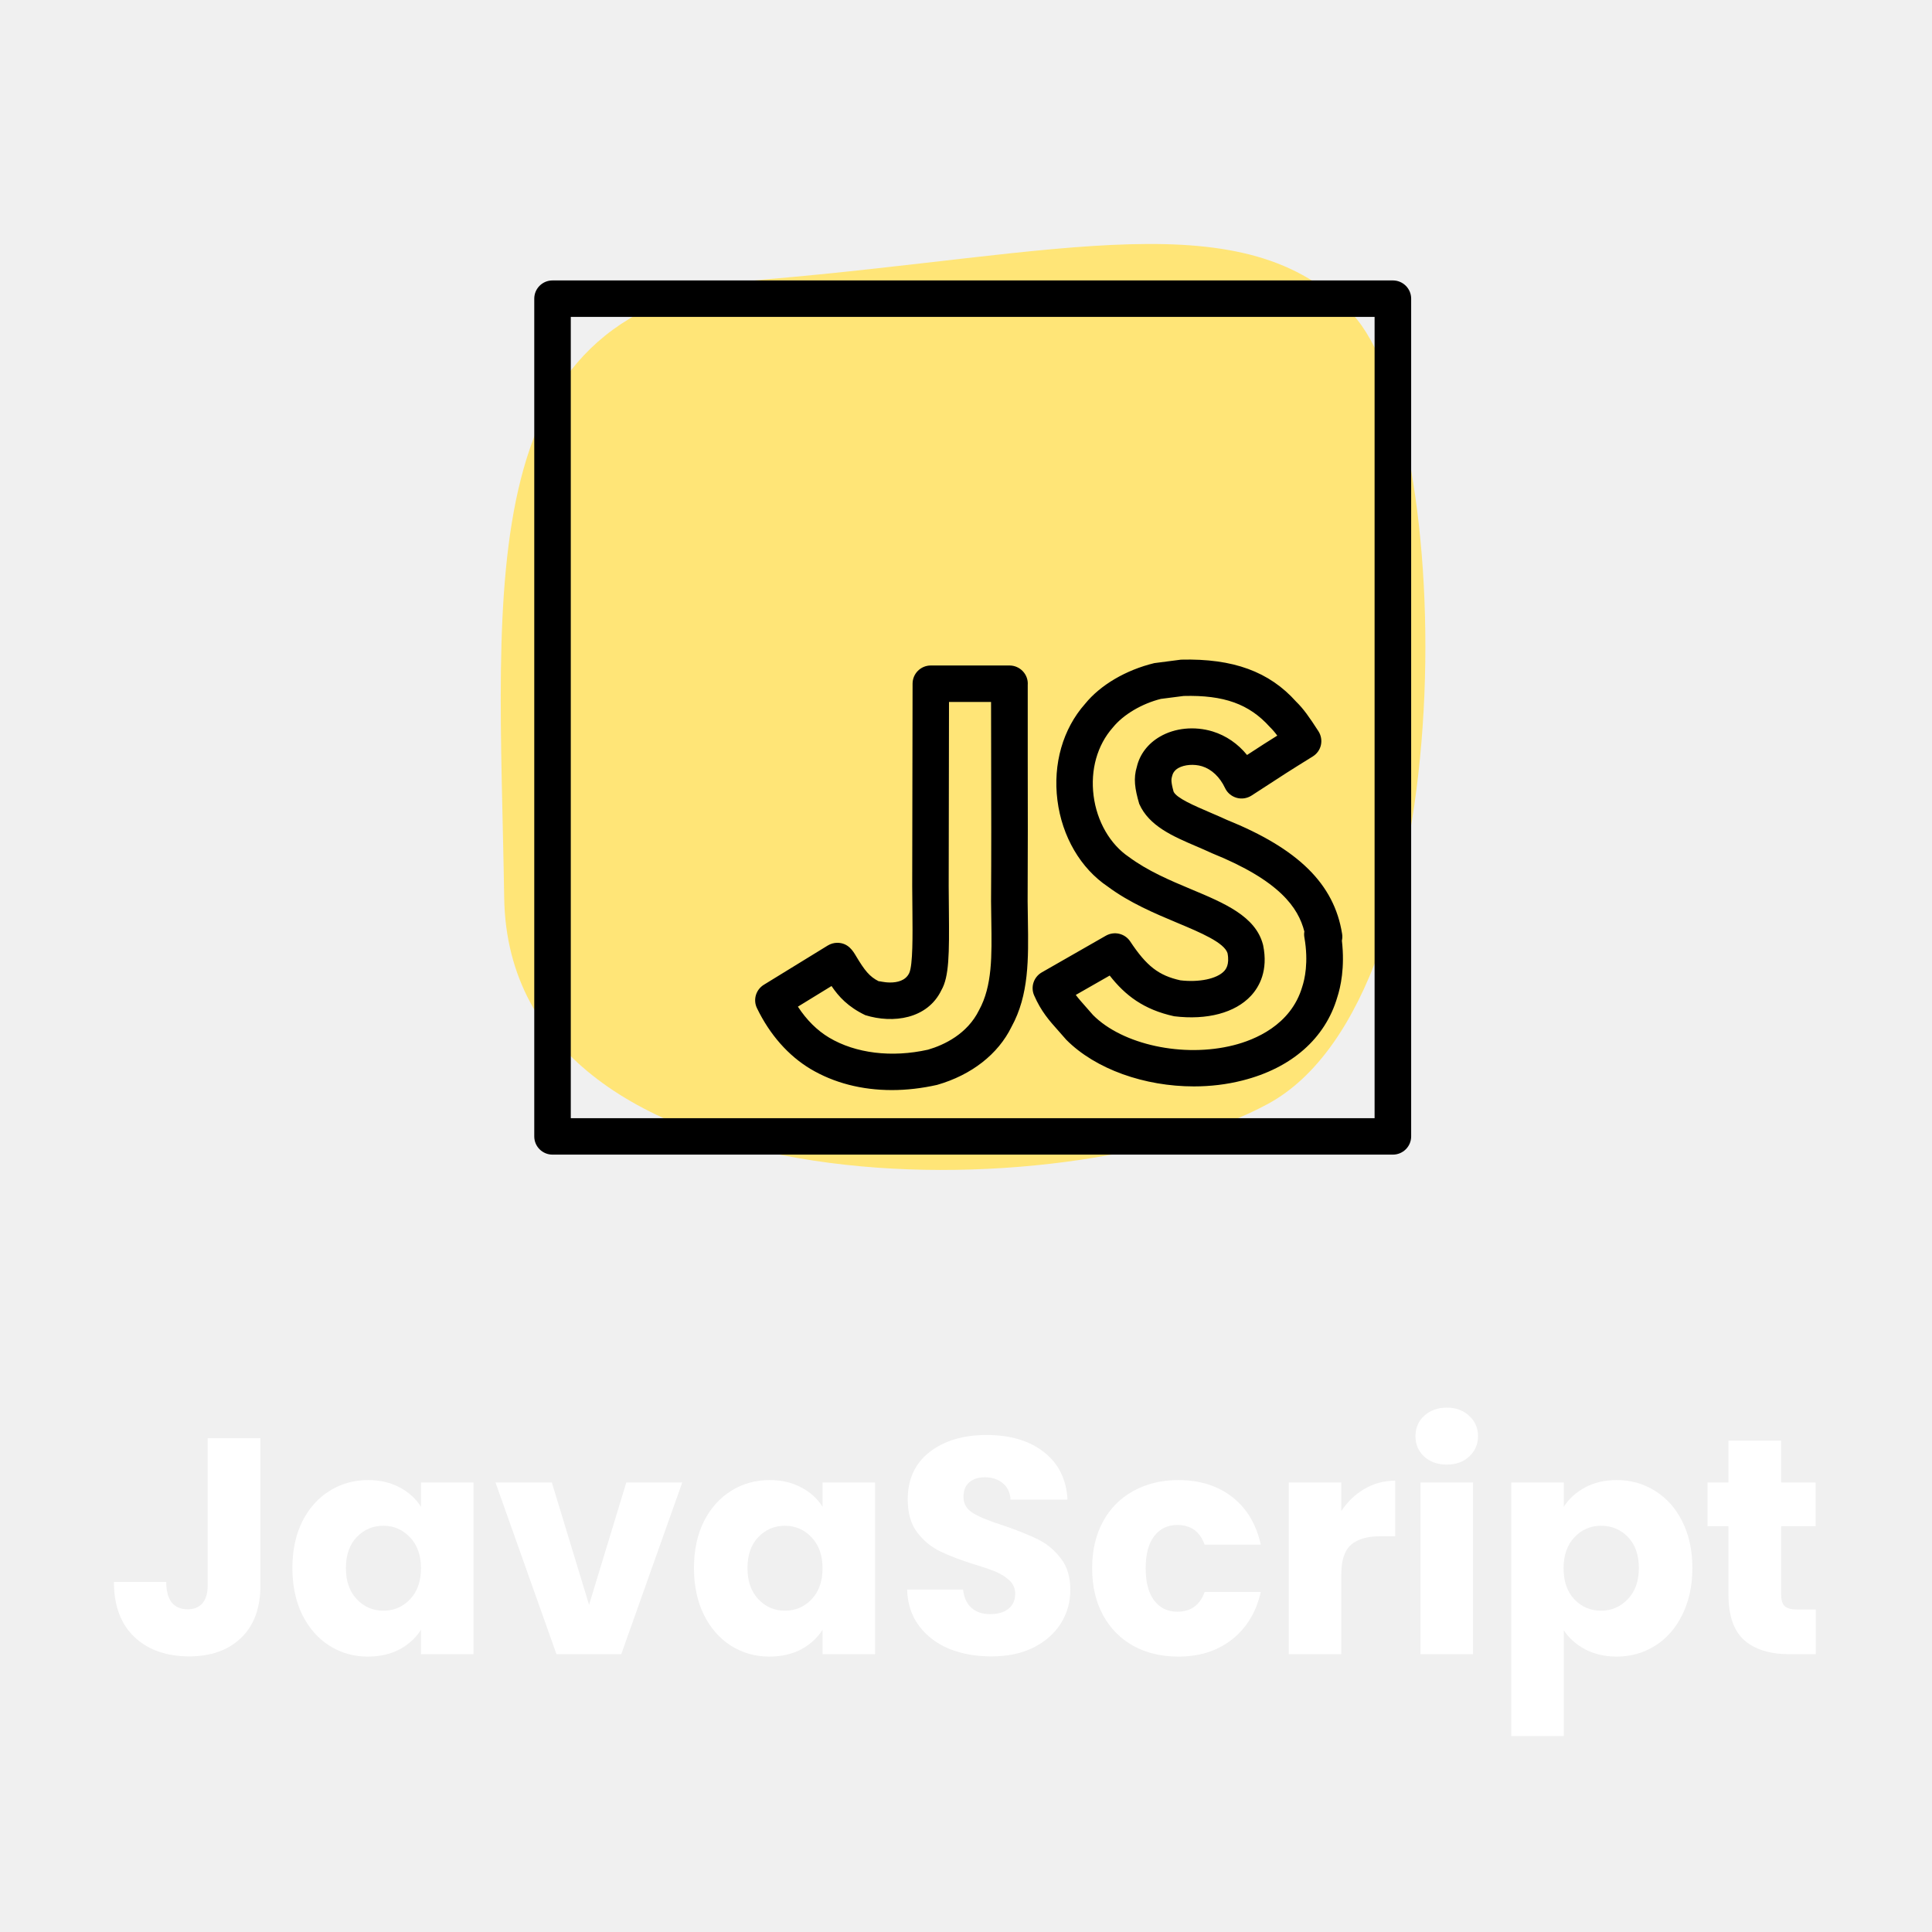
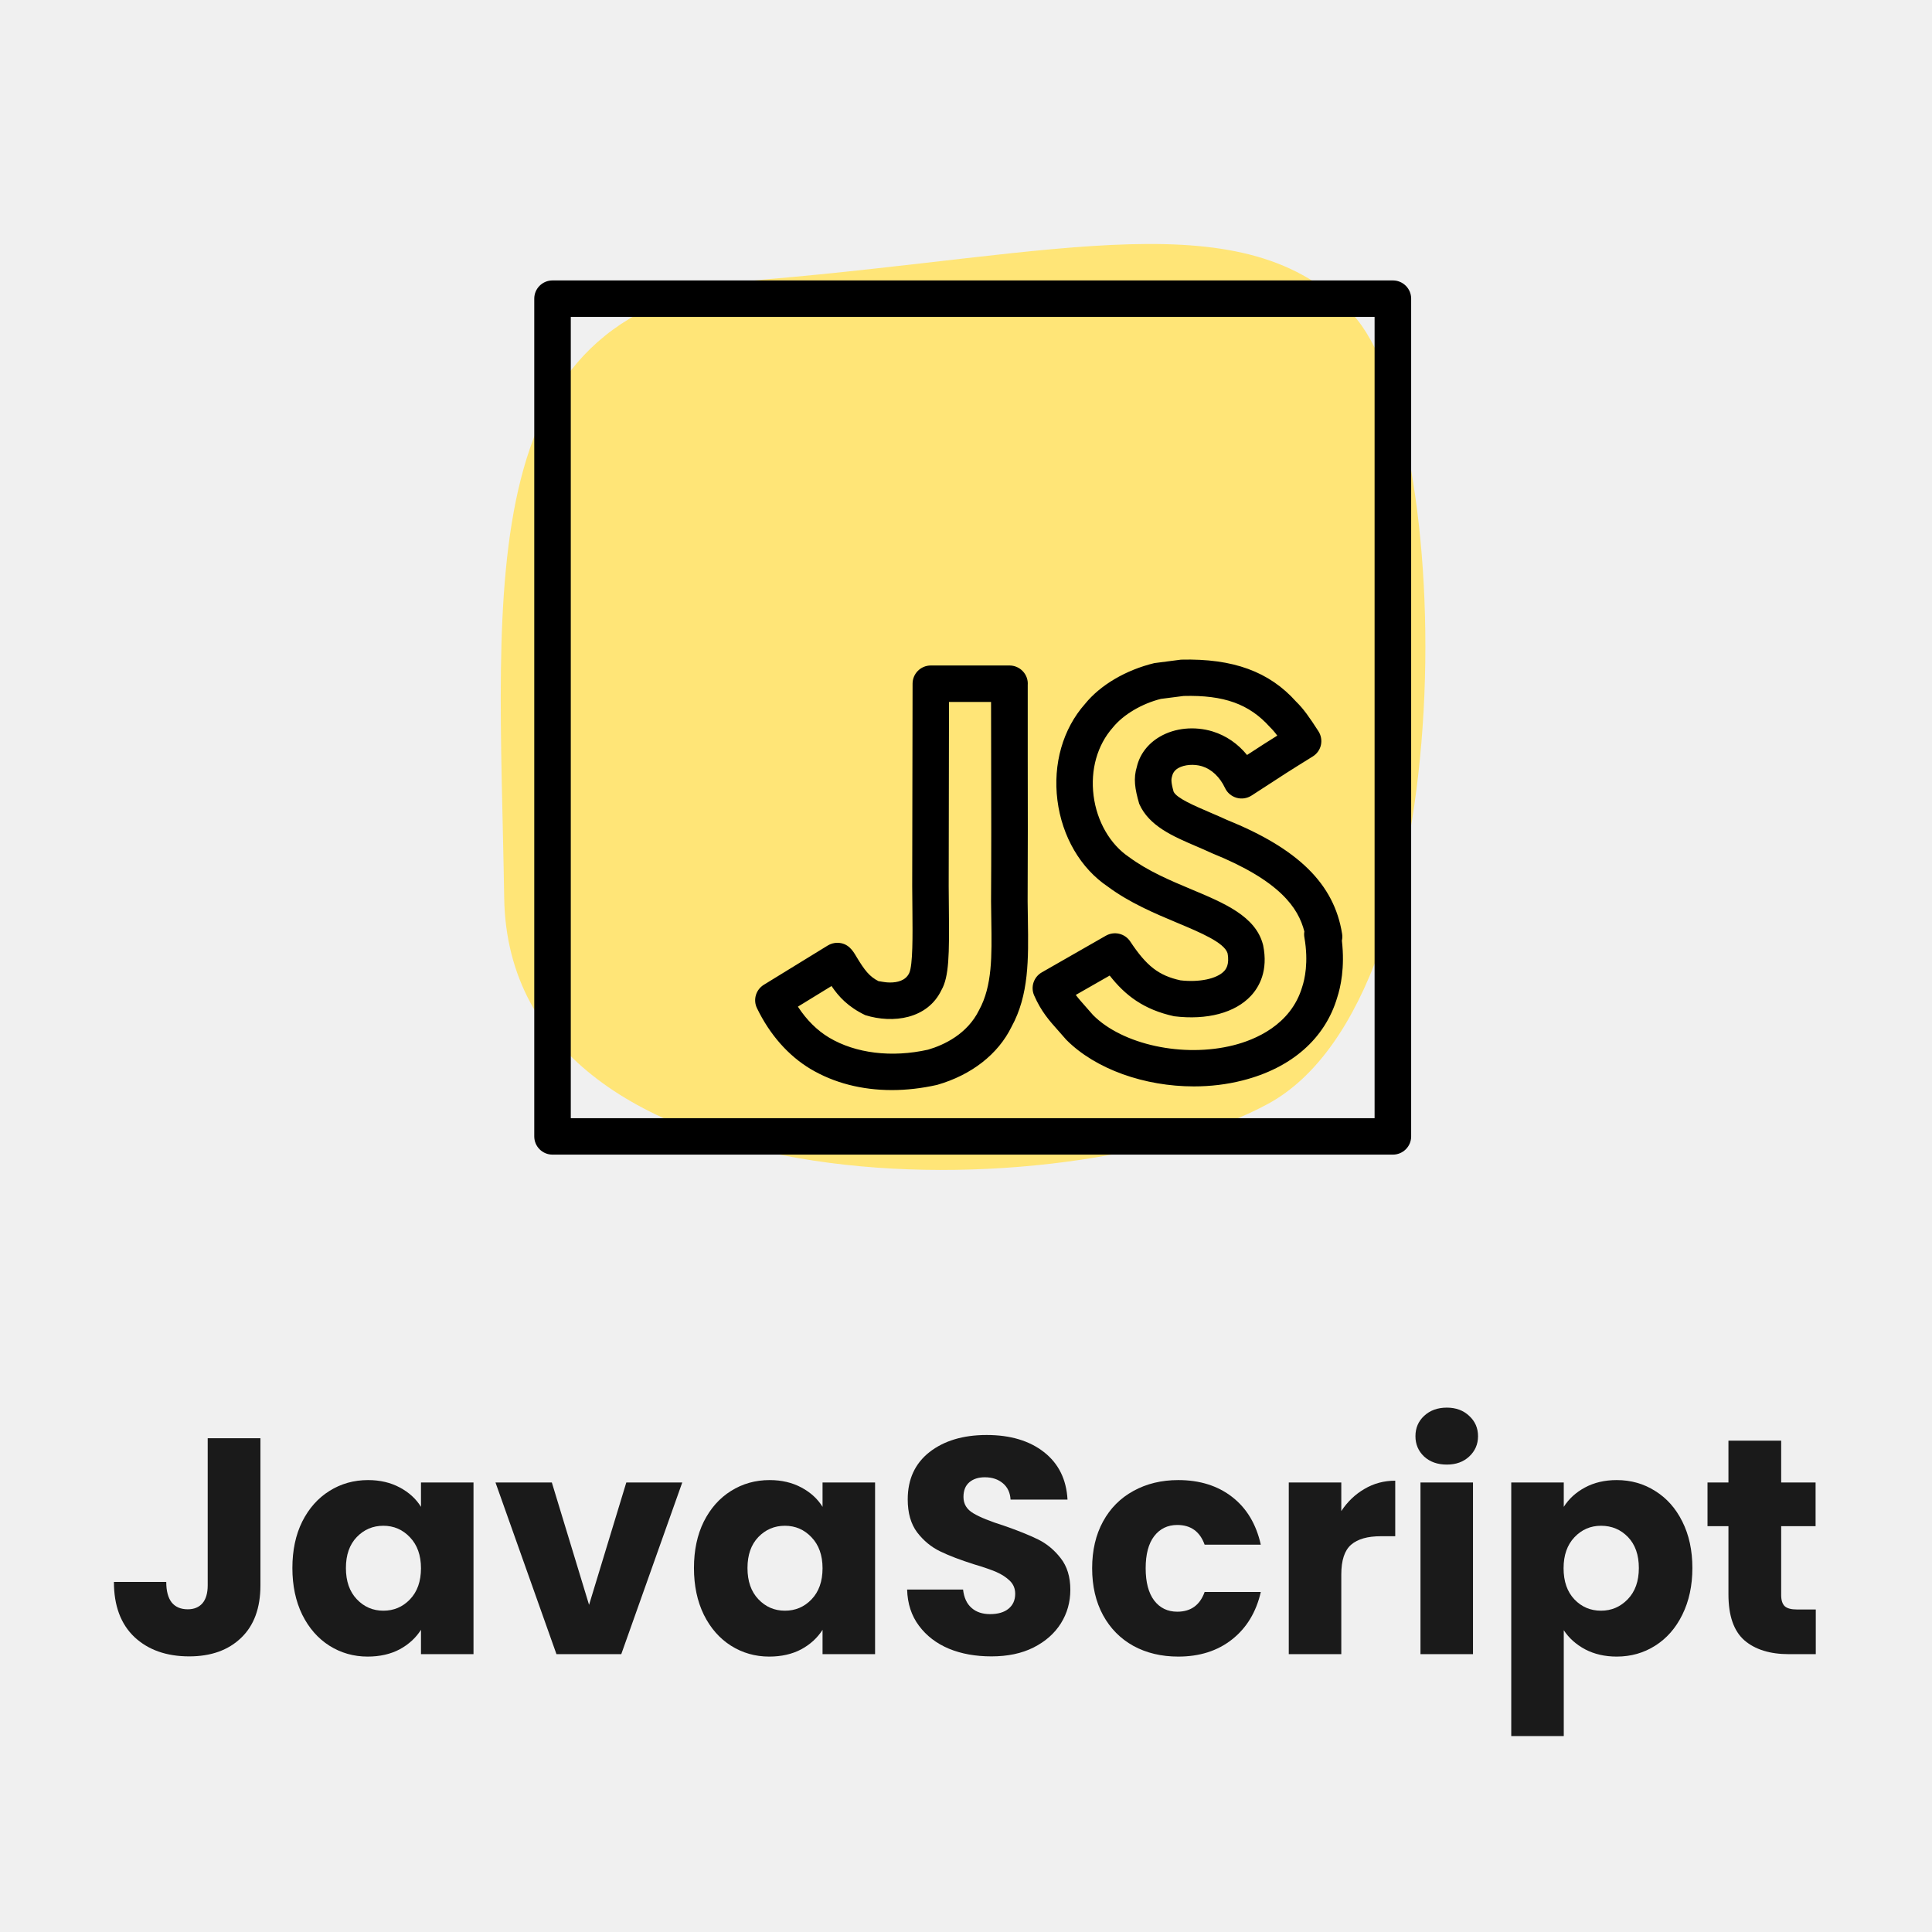
<svg xmlns="http://www.w3.org/2000/svg" width="200" zoomAndPan="magnify" viewBox="0 0 150 150" height="200" preserveAspectRatio="xMidYMid meet" version="1.0">
  <defs>
    <g />
  </defs>
  <path fill="#ffe577" d="M 104.984 24.367 C 113.098 33.074 113.84 77.352 98.441 85.707 C 83.039 94.066 39.531 94.422 39.145 69.707 C 38.758 44.992 36.258 23.656 59.359 21.699 C 82.461 19.742 96.707 15.473 104.984 24.367 Z M 104.984 24.367 " fill-opacity="1" fill-rule="nonzero" />
  <path fill="#000000" d="M 108.141 89.645 L 42.898 89.645 C 42.113 89.645 41.48 89.012 41.48 88.23 L 41.48 23.188 C 41.48 22.406 42.113 21.773 42.898 21.773 L 108.141 21.773 C 108.926 21.773 109.562 22.406 109.562 23.188 L 109.562 88.23 C 109.562 89.012 108.926 89.645 108.141 89.645 Z M 44.316 86.816 L 106.723 86.816 L 106.723 24.602 L 44.316 24.602 Z M 69.242 84.633 C 66.906 84.633 64.746 84.078 62.918 82.988 C 61.203 81.957 59.766 80.332 58.773 78.277 C 58.453 77.625 58.684 76.84 59.305 76.457 L 64.266 73.41 C 64.492 73.273 64.746 73.199 65.008 73.199 C 65.859 73.199 66.234 73.844 66.461 74.227 C 67.133 75.348 67.508 75.828 68.23 76.188 C 68.242 76.156 68.625 76.281 69.102 76.281 C 69.652 76.281 70.305 76.148 70.59 75.551 C 70.883 74.934 70.855 72.539 70.84 70.789 L 70.824 68.812 L 70.852 53.082 C 70.852 52.301 71.484 51.668 72.27 51.668 L 78.379 51.668 C 78.773 51.668 79.148 51.832 79.418 52.121 C 79.688 52.41 79.824 52.793 79.793 53.184 L 79.793 58.84 C 79.801 62.562 79.805 66.277 79.785 69.988 L 79.805 71.445 C 79.852 74.43 79.898 77.246 78.531 79.727 C 77.496 81.84 75.434 83.461 72.758 84.23 C 71.559 84.5 70.379 84.633 69.242 84.633 Z M 61.949 78.156 C 62.621 79.188 63.445 80.008 64.375 80.562 C 66.43 81.785 69.227 82.129 72.055 81.496 C 73.312 81.129 75.102 80.277 76.012 78.43 C 77.047 76.547 77.008 74.207 76.965 71.496 L 76.945 69.988 C 76.969 66.27 76.961 62.562 76.953 58.848 L 76.945 54.5 L 73.68 54.5 L 73.656 68.816 L 73.672 70.762 C 73.703 74.062 73.691 75.832 73.09 76.875 C 72.012 79.117 69.336 79.488 67.18 78.816 C 65.848 78.176 65.125 77.391 64.559 76.555 Z M 65.008 74.766 L 63.906 75.48 Z M 65.07 74.723 L 65.094 74.707 Z M 92.695 84.348 C 88.875 84.348 85.066 83.023 82.785 80.727 L 82.184 80.043 C 81.461 79.234 80.84 78.535 80.293 77.289 C 80 76.629 80.258 75.855 80.883 75.496 L 85.859 72.648 C 86.516 72.277 87.336 72.473 87.75 73.094 C 89.02 75.012 89.965 75.742 91.648 76.113 C 93.078 76.281 94.473 76.008 95.047 75.391 C 95.152 75.27 95.48 74.918 95.305 74.004 C 95.043 73.176 93.191 72.398 91.402 71.648 C 89.668 70.922 87.699 70.094 86.004 68.832 C 83.906 67.422 82.457 64.965 82.098 62.133 C 81.742 59.316 82.52 56.59 84.246 54.645 C 85.426 53.191 87.398 52.023 89.621 51.484 L 91.695 51.215 C 95.75 51.113 98.555 52.152 100.633 54.477 C 101.199 55.027 101.648 55.664 102.363 56.773 C 102.566 57.09 102.637 57.48 102.555 57.848 C 102.473 58.215 102.242 58.535 101.918 58.734 C 99.969 59.945 99.969 59.945 97.172 61.766 C 96.828 61.988 96.402 62.055 96.008 61.941 C 95.617 61.828 95.285 61.555 95.113 61.184 C 94.707 60.324 94.07 59.723 93.324 59.492 C 92.703 59.305 91.957 59.363 91.48 59.633 C 91.141 59.832 91.047 60.082 91.004 60.25 C 90.941 60.473 90.891 60.645 91.117 61.465 C 91.355 61.969 92.695 62.543 93.988 63.098 C 94.406 63.277 94.828 63.457 95.238 63.648 C 100.797 65.895 103.582 68.633 104.199 72.492 C 104.23 72.676 104.223 72.859 104.184 73.031 C 104.426 75.129 104.078 76.656 103.828 77.422 C 102.891 80.625 100.273 82.926 96.469 83.887 C 95.246 84.199 93.969 84.348 92.695 84.348 Z M 83.523 77.246 C 83.742 77.539 83.992 77.816 84.301 78.168 L 84.867 78.812 C 87.145 81.102 91.859 82.141 95.77 81.152 C 97.387 80.746 100.227 79.609 101.105 76.613 C 101.285 76.07 101.613 74.727 101.273 72.785 C 101.246 72.629 101.242 72.477 101.27 72.324 C 100.801 70.48 99.367 68.375 94.102 66.246 C 93.648 66.035 93.254 65.867 92.863 65.699 C 91.066 64.93 89.203 64.129 88.449 62.41 C 88.105 61.23 87.988 60.43 88.266 59.527 C 88.488 58.578 89.113 57.738 90.059 57.191 C 91.215 56.516 92.742 56.363 94.148 56.789 C 95.195 57.113 96.109 57.742 96.82 58.617 C 97.961 57.875 98.453 57.555 99.168 57.113 C 98.953 56.824 98.777 56.625 98.578 56.43 C 96.984 54.66 95.023 53.953 91.898 54.035 L 90.129 54.262 C 88.68 54.625 87.23 55.461 86.406 56.477 C 85.184 57.855 84.652 59.773 84.906 61.777 C 85.16 63.773 86.188 65.551 87.641 66.531 C 89.117 67.625 90.836 68.352 92.496 69.047 C 95.055 70.117 97.469 71.133 98.051 73.316 C 98.059 73.34 98.062 73.367 98.07 73.391 C 98.473 75.355 97.777 76.609 97.125 77.312 C 95.895 78.637 93.719 79.215 91.16 78.902 C 88.785 78.383 87.355 77.273 86.156 75.742 Z M 83.523 77.246 " fill-opacity="1" fill-rule="nonzero" />
-   <g fill="#ffffff" fill-opacity="1">
+   <g fill="#1a1a1a" fill-opacity="1">
    <g transform="translate(8.21967, 128.429)">
      <g>
        <path d="M 12 -16.766 L 12 -5.344 C 12 -3.582 11.5 -2.223 10.5 -1.266 C 9.5 -0.305 8.156 0.172 6.469 0.172 C 4.707 0.172 3.289 -0.328 2.219 -1.328 C 1.156 -2.336 0.625 -3.766 0.625 -5.609 L 4.688 -5.609 C 4.688 -4.91 4.828 -4.379 5.109 -4.016 C 5.398 -3.66 5.816 -3.484 6.359 -3.484 C 6.848 -3.484 7.227 -3.641 7.5 -3.953 C 7.77 -4.273 7.906 -4.738 7.906 -5.344 L 7.906 -16.766 Z M 12 -16.766 " />
      </g>
    </g>
  </g>
-   <g fill="#ffffff" fill-opacity="1">
+   <g fill="#1a1a1a" fill-opacity="1">
    <g transform="translate(22.02872, 128.429)">
      <g>
        <path d="M 0.672 -6.688 C 0.672 -8.062 0.926 -9.266 1.438 -10.297 C 1.957 -11.328 2.66 -12.117 3.547 -12.672 C 4.441 -13.234 5.441 -13.516 6.547 -13.516 C 7.484 -13.516 8.305 -13.32 9.016 -12.938 C 9.723 -12.562 10.27 -12.062 10.656 -11.438 L 10.656 -13.328 L 14.734 -13.328 L 14.734 0 L 10.656 0 L 10.656 -1.891 C 10.258 -1.266 9.707 -0.758 9 -0.375 C 8.289 0 7.461 0.188 6.516 0.188 C 5.43 0.188 4.441 -0.094 3.547 -0.656 C 2.66 -1.219 1.957 -2.02 1.438 -3.062 C 0.926 -4.113 0.672 -5.32 0.672 -6.688 Z M 10.656 -6.672 C 10.656 -7.68 10.367 -8.484 9.797 -9.078 C 9.234 -9.672 8.547 -9.969 7.734 -9.969 C 6.922 -9.969 6.234 -9.676 5.672 -9.094 C 5.109 -8.508 4.828 -7.707 4.828 -6.688 C 4.828 -5.664 5.109 -4.859 5.672 -4.266 C 6.234 -3.672 6.922 -3.375 7.734 -3.375 C 8.547 -3.375 9.234 -3.664 9.797 -4.25 C 10.367 -4.844 10.656 -5.648 10.656 -6.672 Z M 10.656 -6.672 " />
      </g>
    </g>
  </g>
-   <g fill="#ffffff" fill-opacity="1">
+   <g fill="#1a1a1a" fill-opacity="1">
    <g transform="translate(38.25076, 128.429)">
      <g>
        <path d="M 7.484 -3.828 L 10.375 -13.328 L 14.719 -13.328 L 9.984 0 L 4.953 0 L 0.219 -13.328 L 4.594 -13.328 Z M 7.484 -3.828 " />
      </g>
    </g>
  </g>
-   <g fill="#ffffff" fill-opacity="1">
+   <g fill="#1a1a1a" fill-opacity="1">
    <g transform="translate(53.20658, 128.429)">
      <g>
        <path d="M 0.672 -6.688 C 0.672 -8.062 0.926 -9.266 1.438 -10.297 C 1.957 -11.328 2.66 -12.117 3.547 -12.672 C 4.441 -13.234 5.441 -13.516 6.547 -13.516 C 7.484 -13.516 8.305 -13.32 9.016 -12.938 C 9.723 -12.562 10.27 -12.062 10.656 -11.438 L 10.656 -13.328 L 14.734 -13.328 L 14.734 0 L 10.656 0 L 10.656 -1.891 C 10.258 -1.266 9.707 -0.758 9 -0.375 C 8.289 0 7.461 0.188 6.516 0.188 C 5.43 0.188 4.441 -0.094 3.547 -0.656 C 2.66 -1.219 1.957 -2.02 1.438 -3.062 C 0.926 -4.113 0.672 -5.32 0.672 -6.688 Z M 10.656 -6.672 C 10.656 -7.68 10.367 -8.484 9.797 -9.078 C 9.234 -9.672 8.547 -9.969 7.734 -9.969 C 6.922 -9.969 6.234 -9.676 5.672 -9.094 C 5.109 -8.508 4.828 -7.707 4.828 -6.688 C 4.828 -5.664 5.109 -4.859 5.672 -4.266 C 6.234 -3.672 6.922 -3.375 7.734 -3.375 C 8.547 -3.375 9.234 -3.664 9.797 -4.25 C 10.367 -4.844 10.656 -5.648 10.656 -6.672 Z M 10.656 -6.672 " />
      </g>
    </g>
  </g>
-   <g fill="#ffffff" fill-opacity="1">
+   <g fill="#1a1a1a" fill-opacity="1">
    <g transform="translate(69.42862, 128.429)">
      <g>
        <path d="M 7.547 0.172 C 6.316 0.172 5.219 -0.023 4.25 -0.422 C 3.281 -0.828 2.504 -1.422 1.922 -2.203 C 1.336 -2.984 1.031 -3.922 1 -5.016 L 5.344 -5.016 C 5.414 -4.391 5.633 -3.914 6 -3.594 C 6.363 -3.27 6.844 -3.109 7.438 -3.109 C 8.039 -3.109 8.516 -3.242 8.859 -3.516 C 9.211 -3.797 9.391 -4.188 9.391 -4.688 C 9.391 -5.094 9.25 -5.43 8.969 -5.703 C 8.688 -5.973 8.344 -6.195 7.938 -6.375 C 7.531 -6.551 6.957 -6.75 6.219 -6.969 C 5.133 -7.312 4.25 -7.648 3.562 -7.984 C 2.875 -8.316 2.281 -8.805 1.781 -9.453 C 1.289 -10.109 1.047 -10.961 1.047 -12.016 C 1.047 -13.578 1.609 -14.801 2.734 -15.688 C 3.867 -16.57 5.348 -17.016 7.172 -17.016 C 9.016 -17.016 10.5 -16.57 11.625 -15.688 C 12.758 -14.801 13.367 -13.57 13.453 -12 L 9.031 -12 C 9 -12.539 8.801 -12.961 8.438 -13.266 C 8.07 -13.578 7.602 -13.734 7.031 -13.734 C 6.531 -13.734 6.129 -13.602 5.828 -13.344 C 5.523 -13.082 5.375 -12.703 5.375 -12.203 C 5.375 -11.66 5.629 -11.238 6.141 -10.938 C 6.648 -10.633 7.445 -10.312 8.531 -9.969 C 9.613 -9.594 10.492 -9.238 11.172 -8.906 C 11.848 -8.57 12.43 -8.086 12.922 -7.453 C 13.422 -6.816 13.672 -6 13.672 -5 C 13.672 -4.039 13.426 -3.172 12.938 -2.391 C 12.445 -1.609 11.738 -0.984 10.812 -0.516 C 9.895 -0.055 8.805 0.172 7.547 0.172 Z M 7.547 0.172 " />
      </g>
    </g>
  </g>
-   <g fill="#ffffff" fill-opacity="1">
+   <g fill="#1a1a1a" fill-opacity="1">
    <g transform="translate(84.12164, 128.429)">
      <g>
        <path d="M 0.672 -6.672 C 0.672 -8.055 0.953 -9.266 1.516 -10.297 C 2.078 -11.328 2.863 -12.117 3.875 -12.672 C 4.895 -13.234 6.055 -13.516 7.359 -13.516 C 9.023 -13.516 10.422 -13.078 11.547 -12.203 C 12.672 -11.328 13.41 -10.094 13.766 -8.5 L 9.406 -8.5 C 9.039 -9.52 8.332 -10.031 7.281 -10.031 C 6.531 -10.031 5.93 -9.738 5.484 -9.156 C 5.047 -8.582 4.828 -7.754 4.828 -6.672 C 4.828 -5.586 5.047 -4.754 5.484 -4.172 C 5.93 -3.586 6.531 -3.297 7.281 -3.297 C 8.332 -3.297 9.039 -3.805 9.406 -4.828 L 13.766 -4.828 C 13.41 -3.266 12.664 -2.035 11.531 -1.141 C 10.406 -0.254 9.016 0.188 7.359 0.188 C 6.055 0.188 4.895 -0.086 3.875 -0.641 C 2.863 -1.203 2.078 -2 1.516 -3.031 C 0.953 -4.07 0.672 -5.285 0.672 -6.672 Z M 0.672 -6.672 " />
      </g>
    </g>
  </g>
-   <g fill="#ffffff" fill-opacity="1">
+   <g fill="#1a1a1a" fill-opacity="1">
    <g transform="translate(98.57574, 128.429)">
      <g>
        <path d="M 5.562 -11.109 C 6.039 -11.836 6.641 -12.41 7.359 -12.828 C 8.078 -13.254 8.875 -13.469 9.75 -13.469 L 9.75 -9.156 L 8.625 -9.156 C 7.602 -9.156 6.836 -8.938 6.328 -8.5 C 5.816 -8.062 5.562 -7.289 5.562 -6.188 L 5.562 0 L 1.484 0 L 1.484 -13.328 L 5.562 -13.328 Z M 5.562 -11.109 " />
      </g>
    </g>
  </g>
-   <g fill="#ffffff" fill-opacity="1">
+   <g fill="#1a1a1a" fill-opacity="1">
    <g transform="translate(108.8011, 128.429)">
      <g>
        <path d="M 3.531 -14.719 C 2.812 -14.719 2.223 -14.926 1.766 -15.344 C 1.316 -15.77 1.094 -16.297 1.094 -16.922 C 1.094 -17.555 1.316 -18.082 1.766 -18.5 C 2.223 -18.926 2.812 -19.141 3.531 -19.141 C 4.238 -19.141 4.816 -18.926 5.266 -18.5 C 5.723 -18.082 5.953 -17.555 5.953 -16.922 C 5.953 -16.297 5.723 -15.77 5.266 -15.344 C 4.816 -14.926 4.238 -14.719 3.531 -14.719 Z M 5.562 -13.328 L 5.562 0 L 1.484 0 L 1.484 -13.328 Z M 5.562 -13.328 " />
      </g>
    </g>
  </g>
-   <g fill="#ffffff" fill-opacity="1">
+   <g fill="#1a1a1a" fill-opacity="1">
    <g transform="translate(115.849, 128.429)">
      <g>
        <path d="M 5.562 -11.438 C 5.957 -12.062 6.504 -12.562 7.203 -12.938 C 7.91 -13.32 8.734 -13.516 9.672 -13.516 C 10.773 -13.516 11.77 -13.234 12.656 -12.672 C 13.551 -12.117 14.254 -11.328 14.766 -10.297 C 15.285 -9.266 15.547 -8.062 15.547 -6.688 C 15.547 -5.32 15.285 -4.113 14.766 -3.062 C 14.254 -2.02 13.551 -1.219 12.656 -0.656 C 11.77 -0.094 10.773 0.188 9.672 0.188 C 8.754 0.188 7.938 0 7.219 -0.375 C 6.508 -0.758 5.957 -1.254 5.562 -1.859 L 5.562 6.359 L 1.484 6.359 L 1.484 -13.328 L 5.562 -13.328 Z M 11.391 -6.688 C 11.391 -7.707 11.109 -8.508 10.547 -9.094 C 9.984 -9.676 9.285 -9.969 8.453 -9.969 C 7.641 -9.969 6.953 -9.672 6.391 -9.078 C 5.828 -8.484 5.547 -7.68 5.547 -6.672 C 5.547 -5.648 5.828 -4.844 6.391 -4.25 C 6.953 -3.664 7.641 -3.375 8.453 -3.375 C 9.266 -3.375 9.957 -3.672 10.531 -4.266 C 11.102 -4.859 11.391 -5.664 11.391 -6.688 Z M 11.391 -6.688 " />
      </g>
    </g>
  </g>
-   <g fill="#ffffff" fill-opacity="1">
+   <g fill="#1a1a1a" fill-opacity="1">
    <g transform="translate(132.071, 128.429)">
      <g>
        <path d="M 8.906 -3.469 L 8.906 0 L 6.828 0 C 5.348 0 4.191 -0.359 3.359 -1.078 C 2.535 -1.805 2.125 -2.992 2.125 -4.641 L 2.125 -9.938 L 0.5 -9.938 L 0.5 -13.328 L 2.125 -13.328 L 2.125 -16.578 L 6.219 -16.578 L 6.219 -13.328 L 8.891 -13.328 L 8.891 -9.938 L 6.219 -9.938 L 6.219 -4.594 C 6.219 -4.188 6.312 -3.895 6.5 -3.719 C 6.688 -3.551 7.004 -3.469 7.453 -3.469 Z M 8.906 -3.469 " />
      </g>
    </g>
  </g>
</svg>
